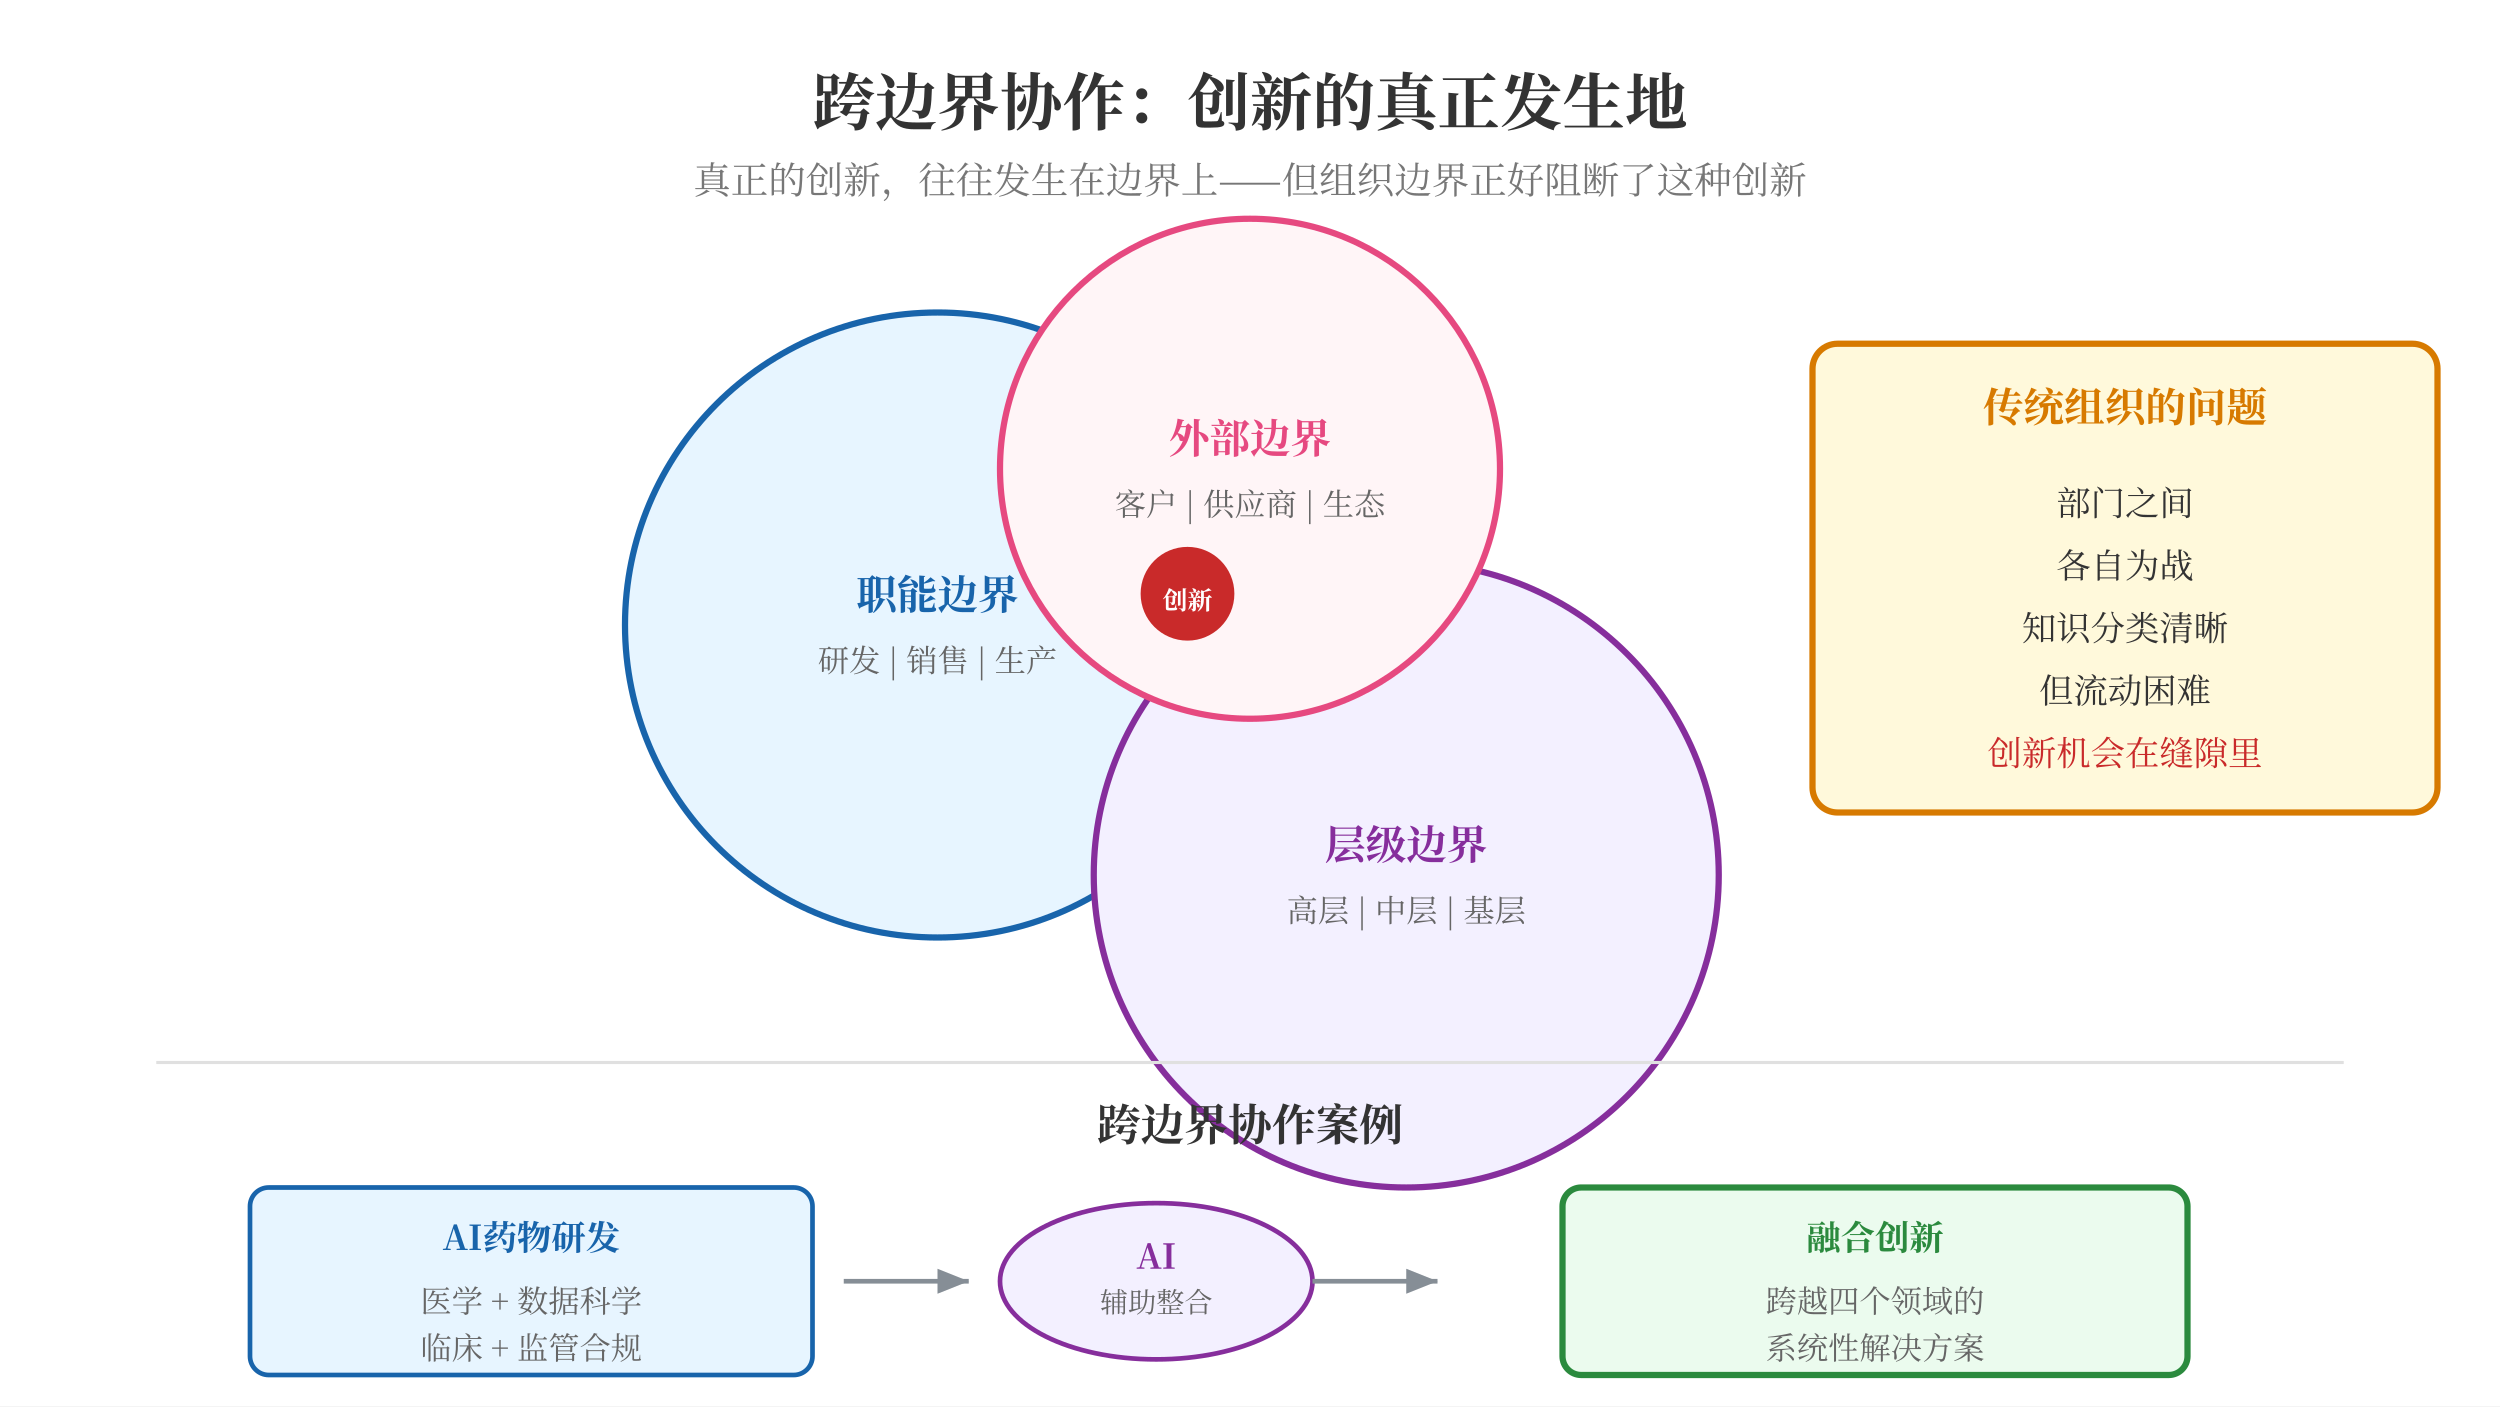
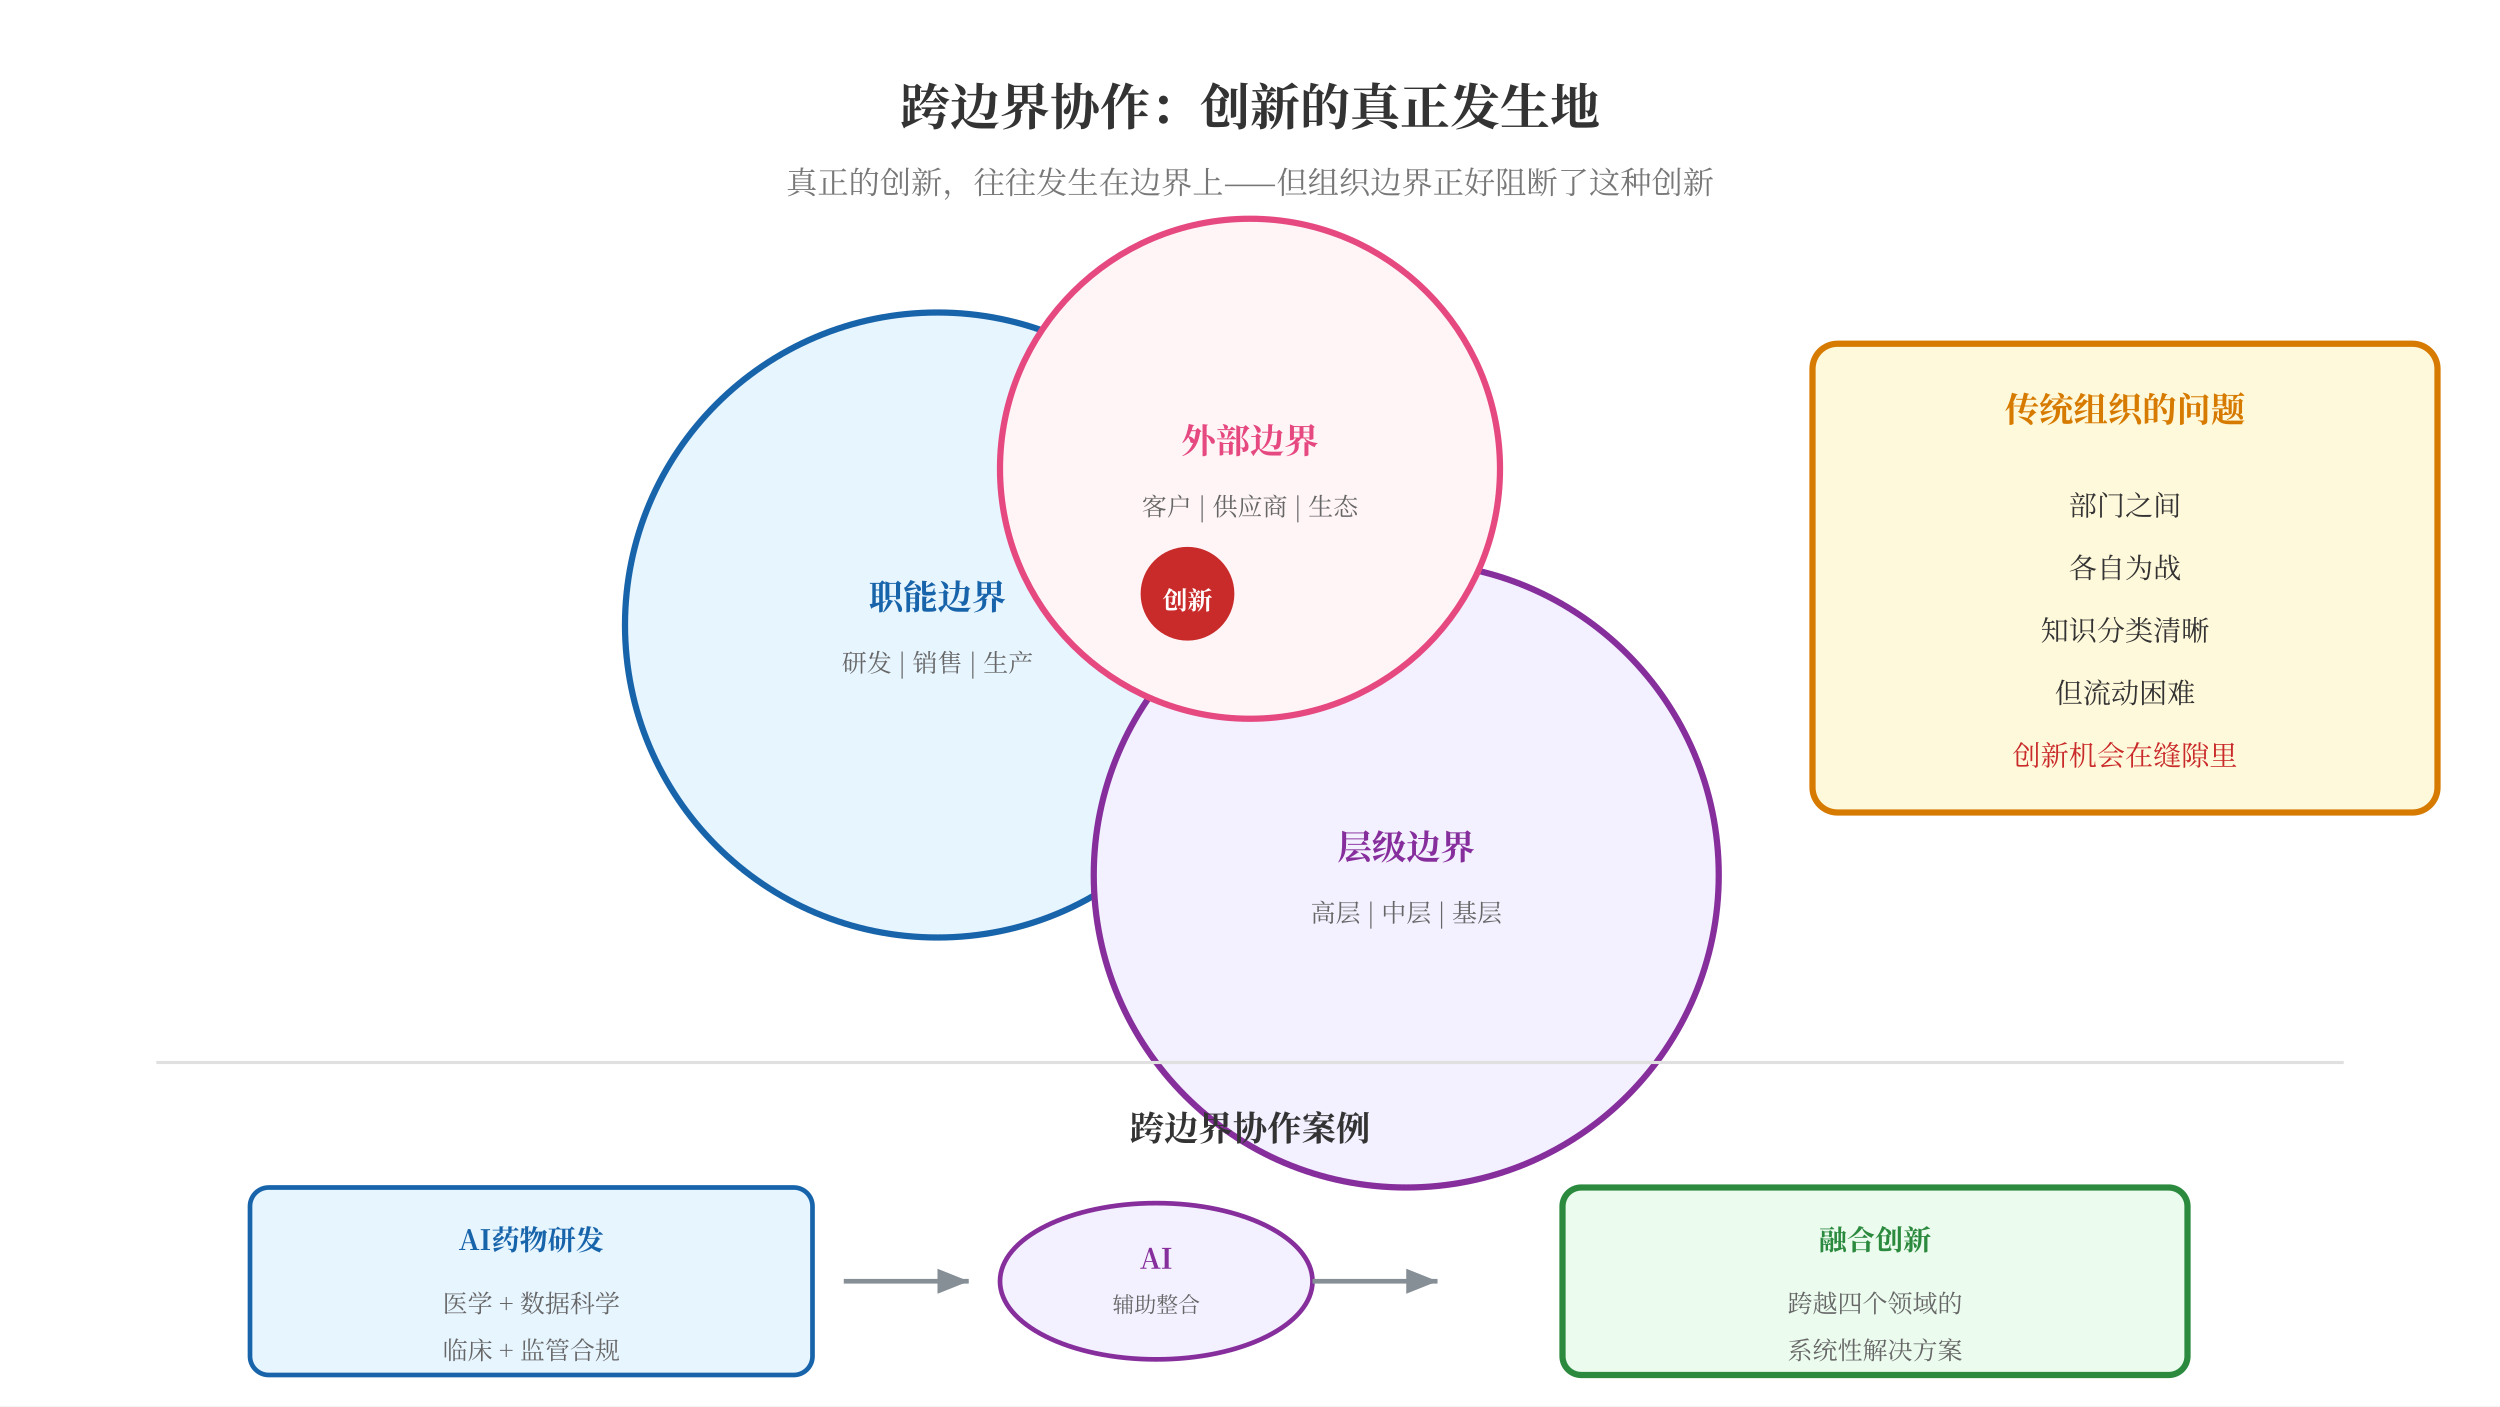
<svg xmlns="http://www.w3.org/2000/svg" viewBox="0 0 800 450" style="font-family: 'Noto Serif CJK SC', serif; background: #fefefe;">
  <rect width="800" height="450" fill="white" />
-   <text x="400" y="40" text-anchor="middle" font-size="20" font-weight="bold" fill="#333">跨边界协作：创新的真正发生地</text>
-   <text x="400" y="62" text-anchor="middle" font-size="12" fill="#777">真正的创新，往往发生在边界上——但组织边界正好阻断了这种创新</text>
+   <text x="400" y="40" text-anchor="middle" font-size="16" font-weight="bold" fill="#333">跨边界协作：创新的真正发生地</text>
+   <text x="400" y="62" text-anchor="middle" font-size="10" fill="#777">真正的创新，往往发生在边界上——但组织边界正好阻断了这种创新</text>
  <circle cx="300" cy="200" r="100" fill="#e7f5ff" stroke="#1864ab" stroke-width="2" />
-   <text x="300" y="195" text-anchor="middle" font-size="13" font-weight="bold" fill="#1864ab">职能边界</text>
-   <text x="300" y="215" text-anchor="middle" font-size="10" fill="#666">研发 | 销售 | 生产</text>
+   <text x="300" y="195" text-anchor="middle" font-size="11" font-weight="bold" fill="#1864ab">职能边界</text>
+   <text x="300" y="215" text-anchor="middle" font-size="8" fill="#666">研发 | 销售 | 生产</text>
  <circle cx="450" cy="280" r="100" fill="#f3f0ff" stroke="#862e9c" stroke-width="2" />
-   <text x="450" y="275" text-anchor="middle" font-size="13" font-weight="bold" fill="#862e9c">层级边界</text>
-   <text x="450" y="295" text-anchor="middle" font-size="10" fill="#666">高层 | 中层 | 基层</text>
+   <text x="450" y="275" text-anchor="middle" font-size="11" font-weight="bold" fill="#862e9c">层级边界</text>
+   <text x="450" y="295" text-anchor="middle" font-size="8" fill="#666">高层 | 中层 | 基层</text>
  <circle cx="400" cy="150" r="80" fill="#fff5f7" stroke="#e64980" stroke-width="2" />
-   <text x="400" y="145" text-anchor="middle" font-size="13" font-weight="bold" fill="#e64980">外部边界</text>
-   <text x="400" y="165" text-anchor="middle" font-size="10" fill="#666">客户 | 供应商 | 生态</text>
+   <text x="400" y="145" text-anchor="middle" font-size="11" font-weight="bold" fill="#e64980">外部边界</text>
+   <text x="400" y="165" text-anchor="middle" font-size="8" fill="#666">客户 | 供应商 | 生态</text>
  <circle cx="380" cy="190" r="15" fill="#c92a2a" />
  <text x="380" y="195" text-anchor="middle" font-size="8" font-weight="bold" fill="white">创新</text>
  <rect x="580" y="110" width="200" height="150" rx="8" fill="#fff9db" stroke="#d77a00" stroke-width="2" />
-   <text x="680" y="135" text-anchor="middle" font-size="13" font-weight="bold" fill="#d77a00">传统组织的问题</text>
-   <text x="680" y="165" text-anchor="middle" font-size="11" fill="#333">部门之间</text>
-   <text x="680" y="185" text-anchor="middle" font-size="11" fill="#333">各自为战</text>
-   <text x="680" y="205" text-anchor="middle" font-size="11" fill="#333">知识分类清晰</text>
-   <text x="680" y="225" text-anchor="middle" font-size="11" fill="#333">但流动困难</text>
-   <text x="680" y="245" text-anchor="middle" font-size="11" fill="#c92a2a">创新机会在缝隙里</text>
+   <text x="680" y="135" text-anchor="middle" font-size="11" font-weight="bold" fill="#d77a00">传统组织的问题</text>
+   <text x="680" y="165" text-anchor="middle" font-size="9" fill="#333">部门之间</text>
+   <text x="680" y="185" text-anchor="middle" font-size="9" fill="#333">各自为战</text>
+   <text x="680" y="205" text-anchor="middle" font-size="9" fill="#333">知识分类清晰</text>
+   <text x="680" y="225" text-anchor="middle" font-size="9" fill="#333">但流动困难</text>
+   <text x="680" y="245" text-anchor="middle" font-size="9" fill="#c92a2a">创新机会在缝隙里</text>
  <line x1="50" y1="340" x2="750" y2="340" stroke="#e0e0e0" stroke-width="1" />
-   <text x="400" y="365" text-anchor="middle" font-size="14" font-weight="bold" fill="#333">跨边界协作案例</text>
+   <text x="400" y="365" text-anchor="middle" font-size="11" font-weight="bold" fill="#333">跨边界协作案例</text>
  <rect x="80" y="380" width="180" height="60" rx="6" fill="#e7f5ff" stroke="#1864ab" stroke-width="1.5" />
-   <text x="170" y="400" text-anchor="middle" font-size="11" font-weight="bold" fill="#1864ab">AI药物研发</text>
-   <text x="170" y="420" text-anchor="middle" font-size="10" fill="#666">医学 + 数据科学</text>
-   <text x="170" y="435" text-anchor="middle" font-size="10" fill="#666">临床 + 监管合规</text>
+   <text x="170" y="400" text-anchor="middle" font-size="9" font-weight="bold" fill="#1864ab">AI药物研发</text>
+   <text x="170" y="420" text-anchor="middle" font-size="8" fill="#666">医学 + 数据科学</text>
+   <text x="170" y="435" text-anchor="middle" font-size="8" fill="#666">临床 + 监管合规</text>
  <path d="M270 410 L310 410" fill="none" stroke="#868e96" stroke-width="1.5" />
  <polygon points="310,410 300,406 300,414" fill="#868e96" />
  <ellipse cx="370" cy="410" rx="50" ry="25" fill="#f3f0ff" stroke="#862e9c" stroke-width="1.5" />
-   <text x="370" y="406" text-anchor="middle" font-size="11" font-weight="bold" fill="#862e9c">AI</text>
-   <text x="370" y="420" text-anchor="middle" font-size="9" fill="#666">辅助整合</text>
+   <text x="370" y="406" text-anchor="middle" font-size="9" font-weight="bold" fill="#862e9c">AI</text>
+   <text x="370" y="420" text-anchor="middle" font-size="7" fill="#666">辅助整合</text>
  <path d="M420 410 L460 410" fill="none" stroke="#868e96" stroke-width="1.5" />
  <polygon points="460,410 450,406 450,414" fill="#868e96" />
  <rect x="500" y="380" width="200" height="60" rx="6" fill="#ebfbee" stroke="#2b8a3e" stroke-width="2" />
-   <text x="600" y="400" text-anchor="middle" font-size="11" font-weight="bold" fill="#2b8a3e">融合创新</text>
-   <text x="600" y="420" text-anchor="middle" font-size="10" fill="#666">跨越四个领域的</text>
-   <text x="600" y="435" text-anchor="middle" font-size="10" fill="#666">系统性解决方案</text>
+   <text x="600" y="400" text-anchor="middle" font-size="9" font-weight="bold" fill="#2b8a3e">融合创新</text>
+   <text x="600" y="420" text-anchor="middle" font-size="8" fill="#666">跨越四个领域的</text>
+   <text x="600" y="435" text-anchor="middle" font-size="8" fill="#666">系统性解决方案</text>
</svg>
